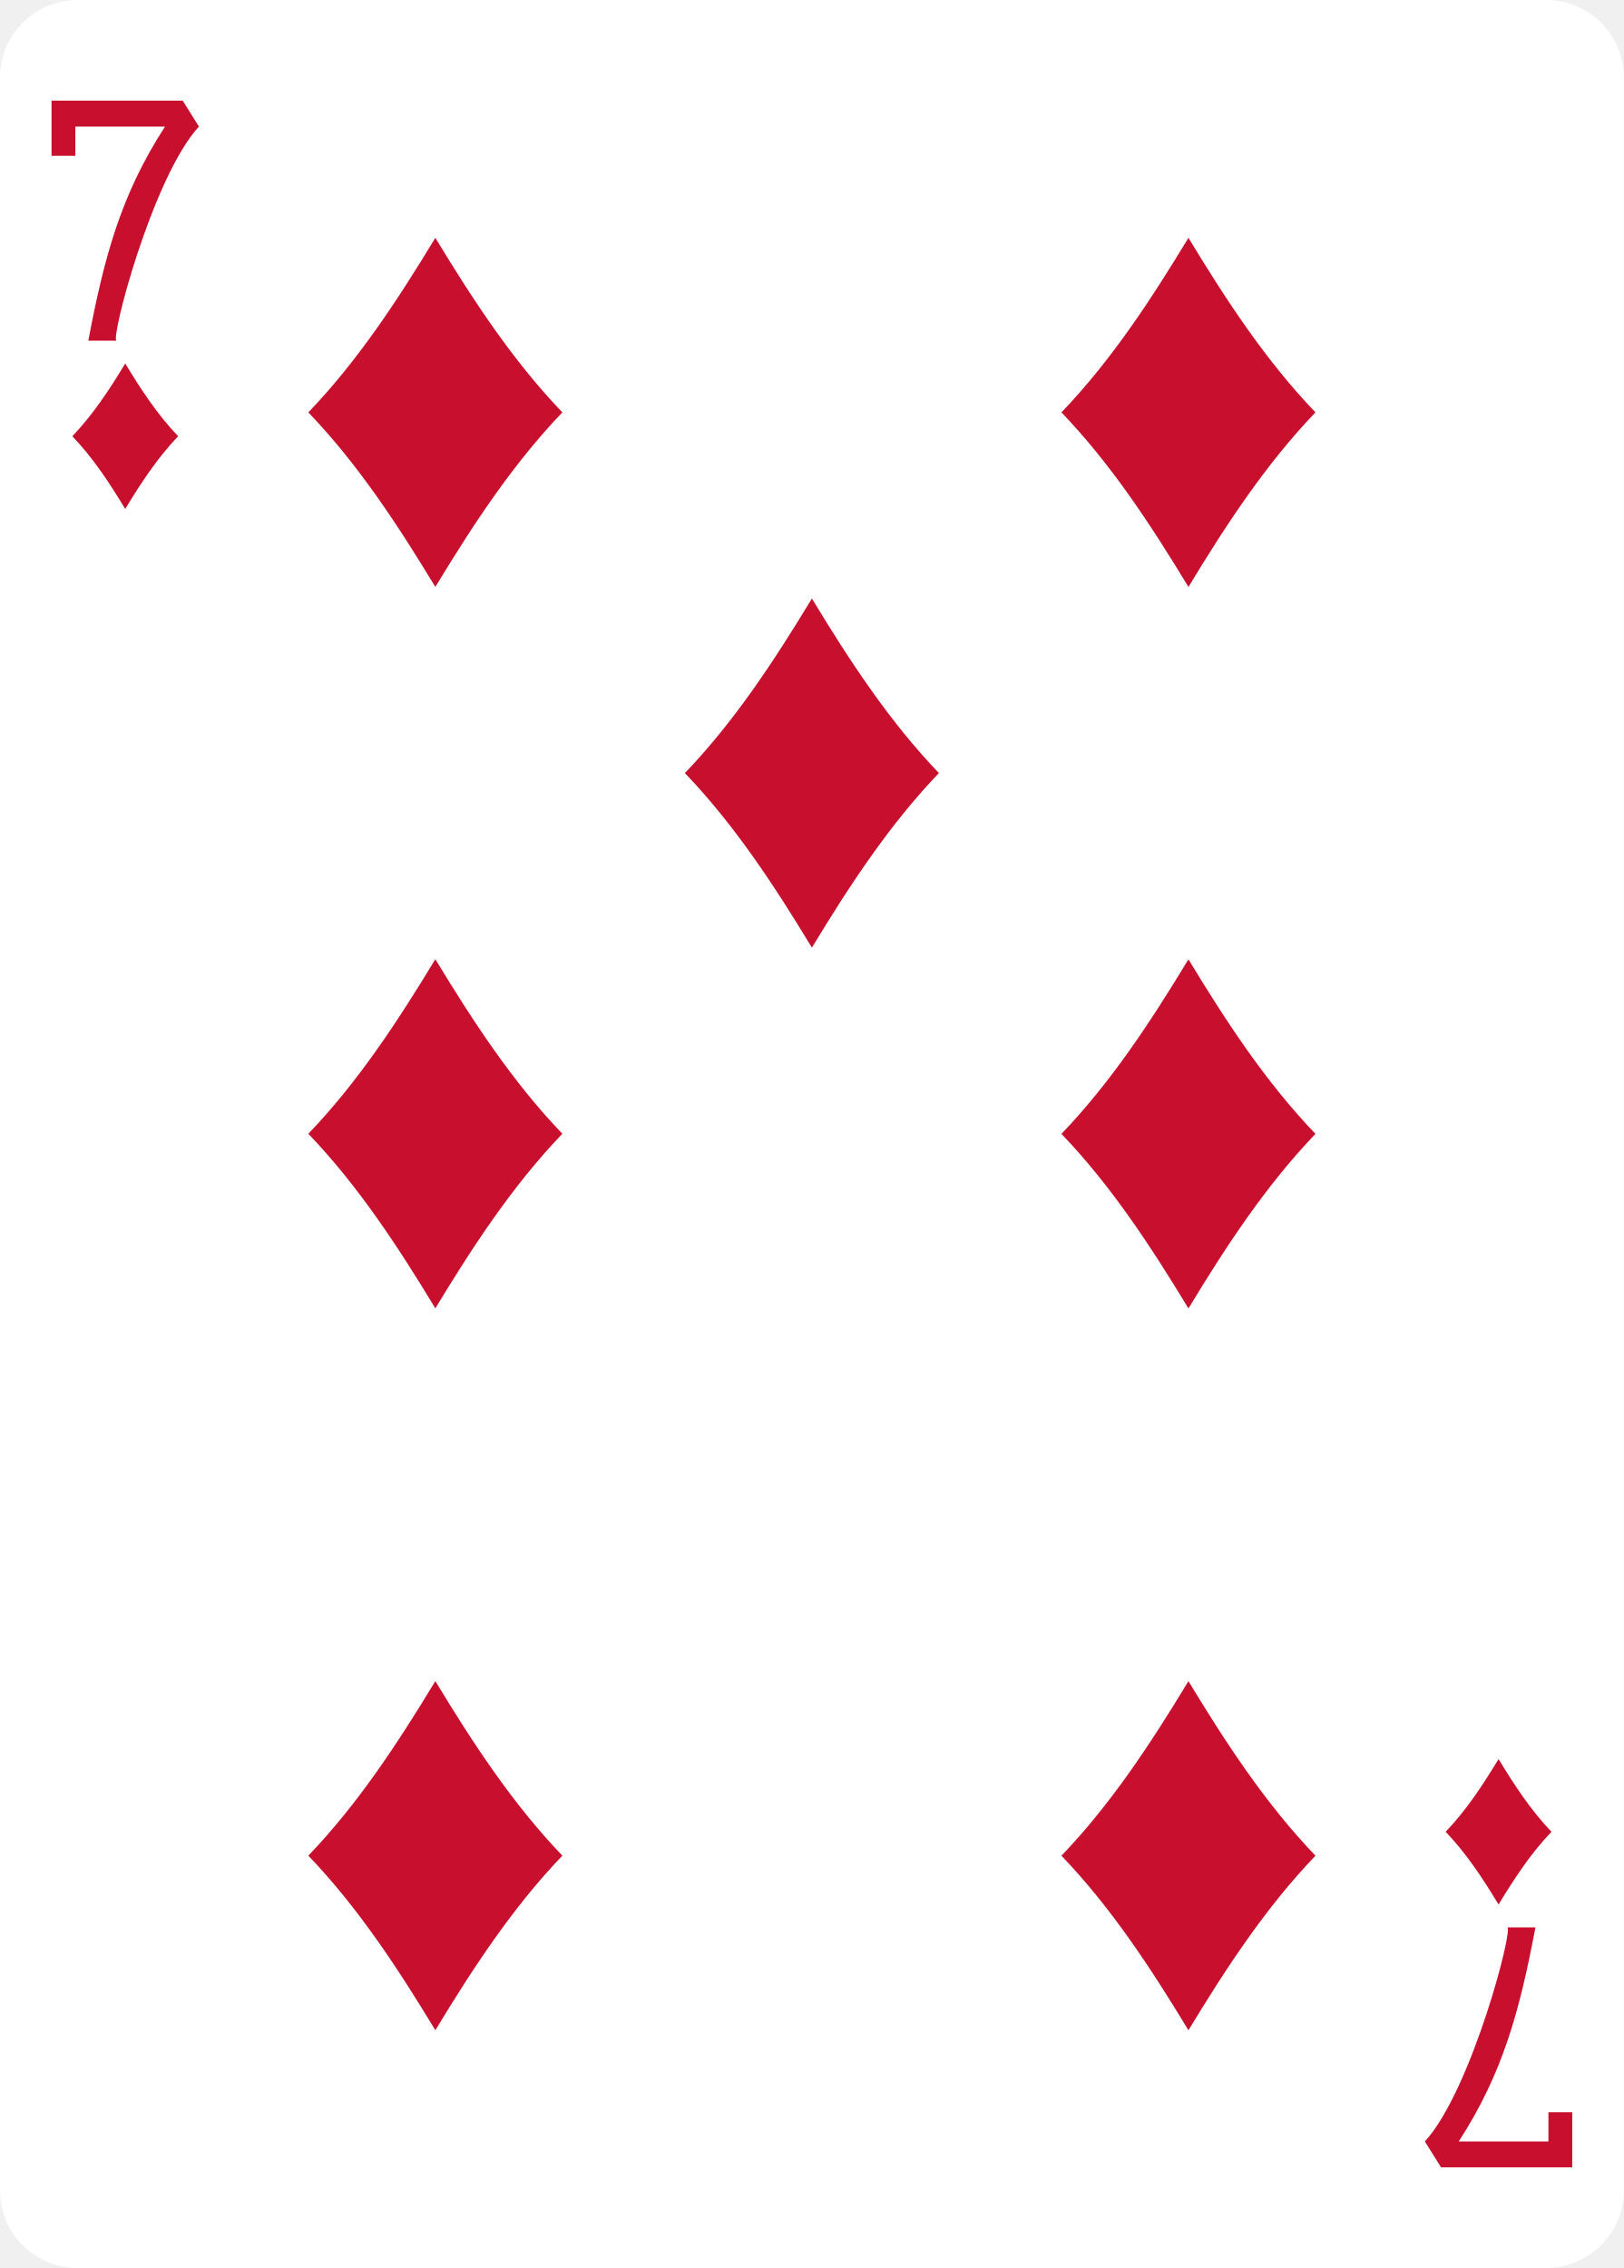
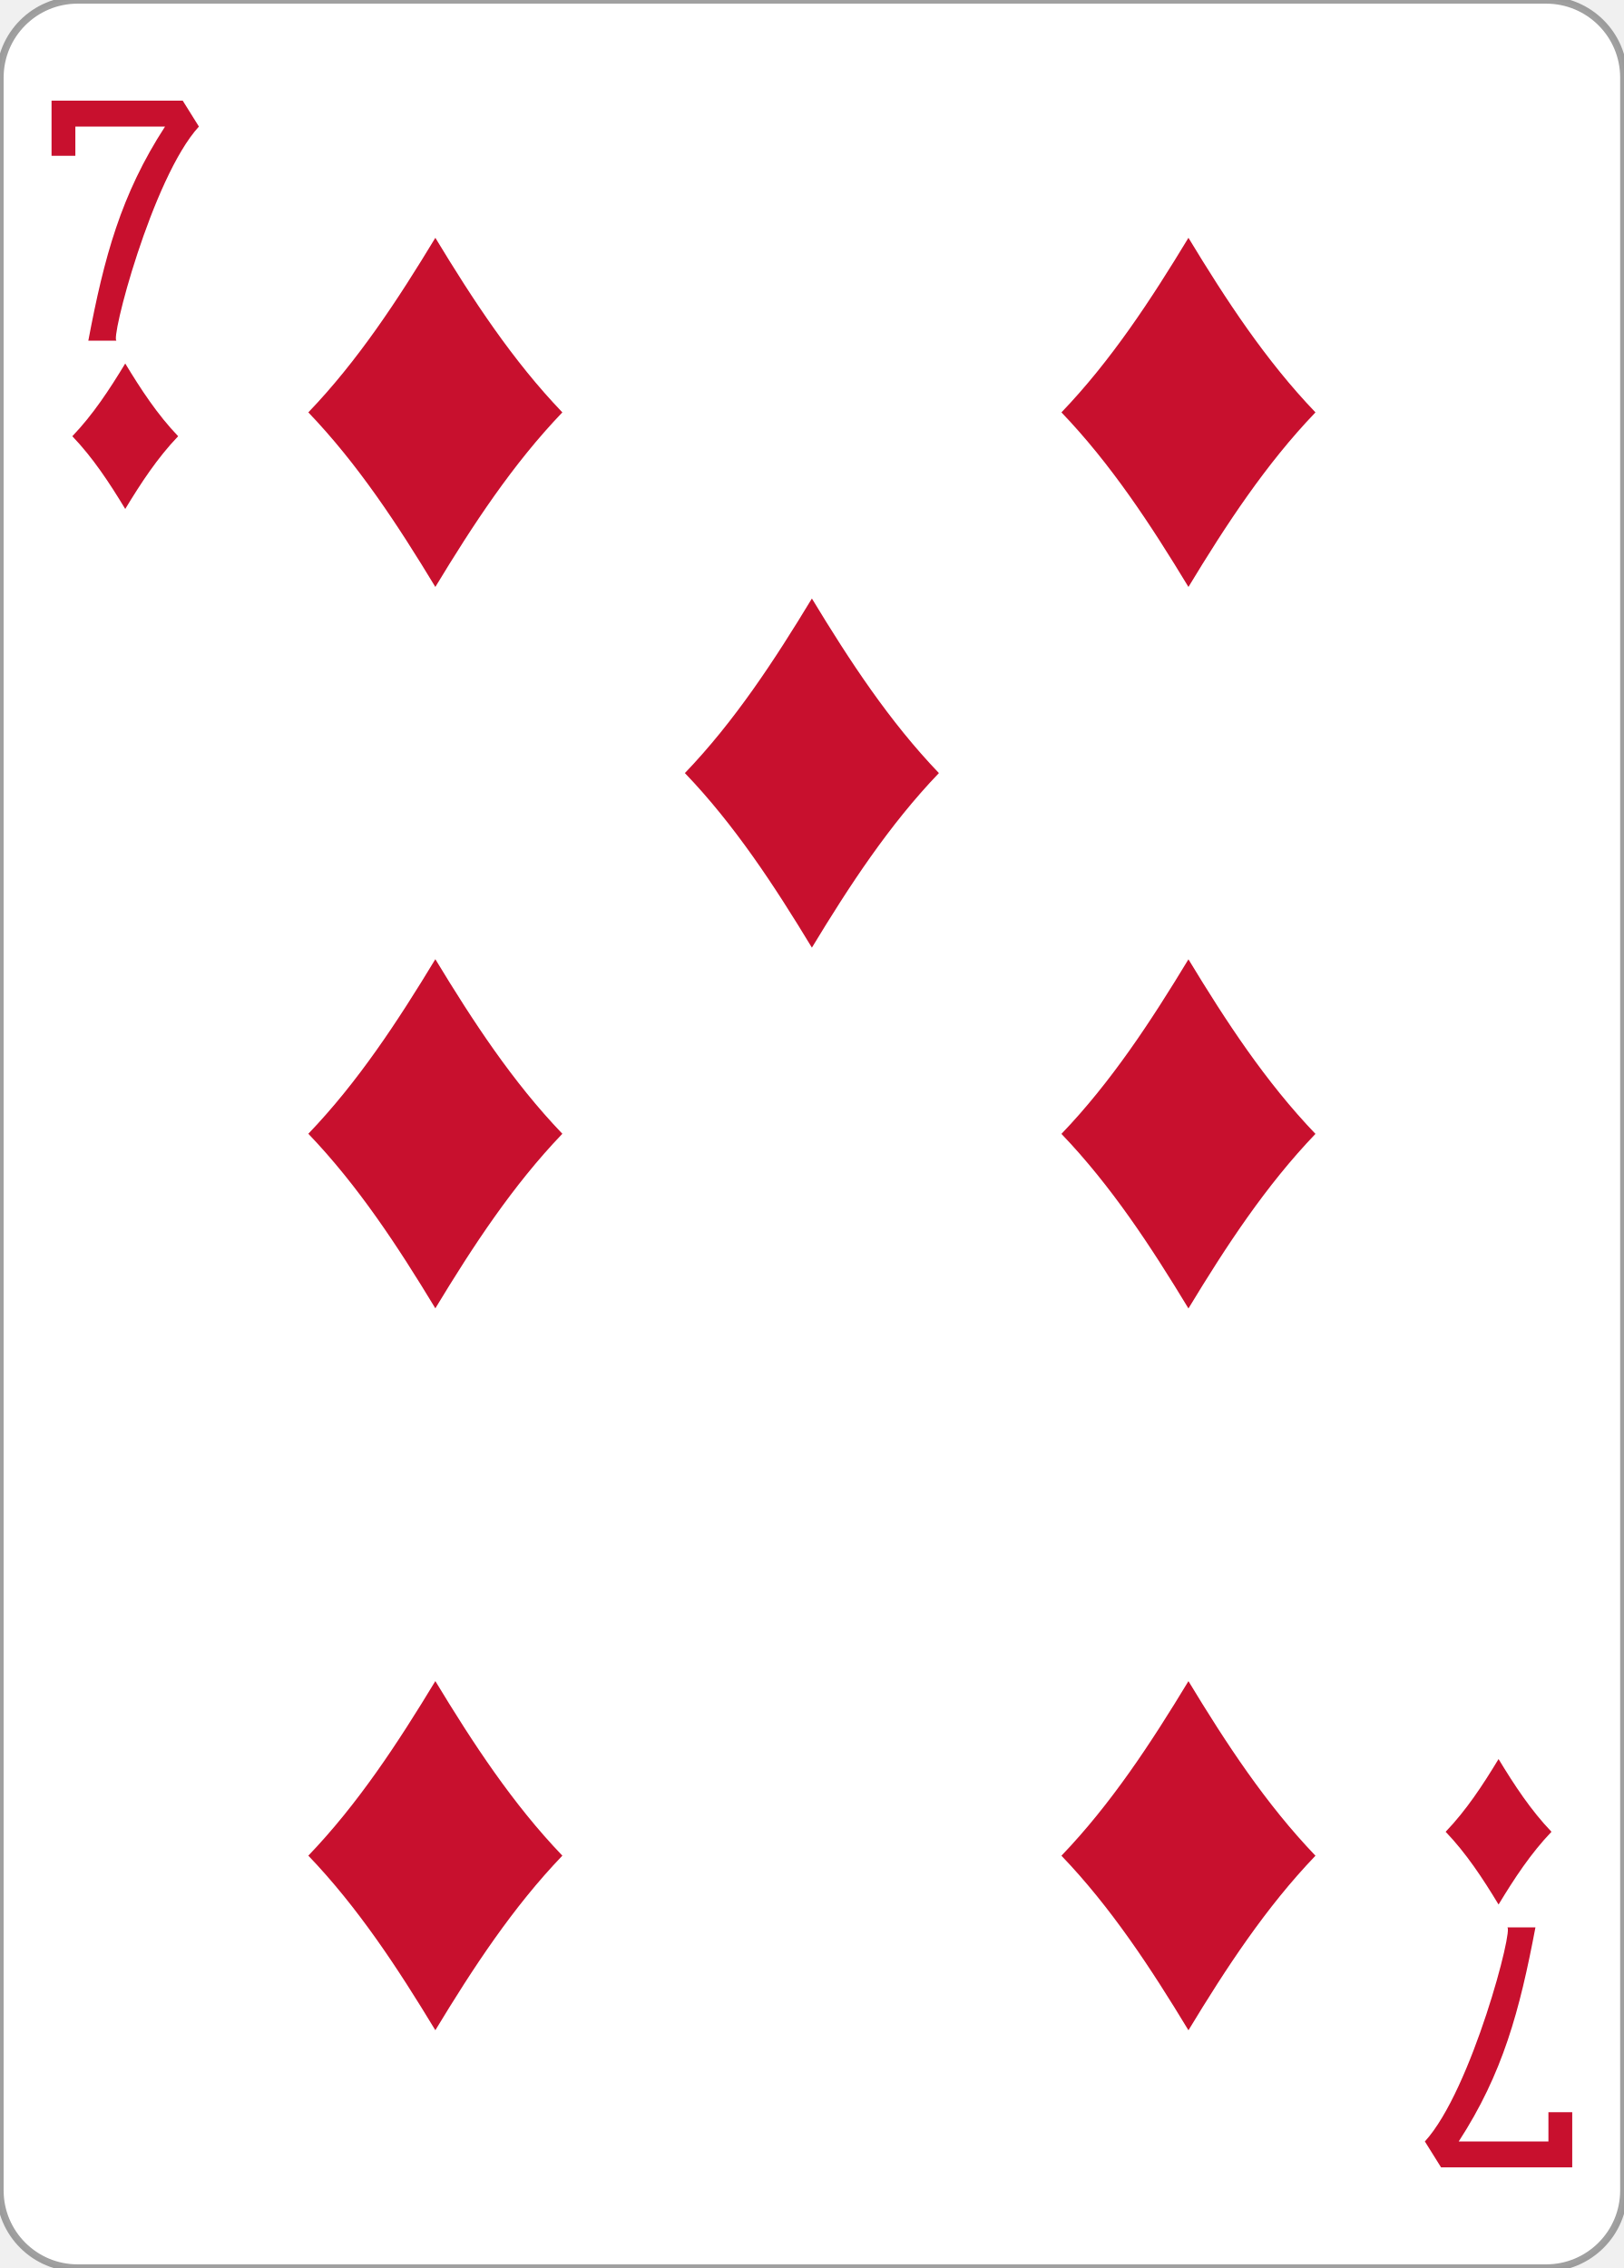
<svg xmlns="http://www.w3.org/2000/svg" width="63mm" height="88mm" viewBox="0 0 238.111 332.599" version="1.1" id="svg8">
  <defs id="defs2" />
  <g id="layer1" transform="translate(-312.0616,-1075.635)">
    <g transform="matrix(1.06667,0,0,1.06667,-1872.89,1108.11)" id="DIAMOND-7">
-       <rect y="-30.445" x="2048.386" height="311.811" width="223.228" id="rect6826-9" style="display:inline;fill:#ffffff;fill-opacity:1;stroke:none;stroke-width:1.001;stroke-miterlimit:4;stroke-dasharray:none;stroke-opacity:1" rx="10.678" ry="10.664" />
+       <rect y="-30.445" x="2048.386" height="311.811" width="223.228" id="rect6826-9" style="display:inline;opacity:1;fill:#ffffff;fill-opacity:1;stroke:#808080;stroke-width:1.001;stroke-miterlimit:4;stroke-dasharray:none;stroke-opacity:0.75" rx="10.678" ry="10.664" />
      <path id="path6858-4" d="m 2065.603,39.528 c -2.161,-3.569 -4.434,-7.037 -7.275,-10 2.841,-2.963 5.114,-6.431 7.275,-10 2.161,3.569 4.434,7.037 7.275,10 -2.841,2.963 -5.114,6.431 -7.275,10 z" style="display:inline;opacity:1;fill:#c8102e;fill-opacity:1" />
      <path id="path6860-1" d="m 2211.766,50.25 c -5.186,-8.565 -10.643,-16.889 -17.461,-24 6.819,-7.111 12.275,-15.435 17.461,-24 5.186,8.565 10.642,16.889 17.461,24 -6.819,7.111 -12.275,15.435 -17.461,24 z" style="display:inline;opacity:1;fill:#c8102e;fill-opacity:1" />
      <path style="display:inline;opacity:1;fill:#c8102e;fill-opacity:1" d="m 2254.398,231.393 c -2.161,-3.569 -4.434,-7.037 -7.275,-10 2.841,-2.963 5.114,-6.431 7.275,-10 2.161,3.569 4.434,7.037 7.275,10 -2.841,2.963 -5.114,6.431 -7.275,10 z" id="path6862-0" />
      <path id="path6864-5" d="m 2108.234,50.25 c -5.186,-8.565 -10.643,-16.889 -17.461,-24 6.819,-7.111 12.275,-15.435 17.461,-24 5.186,8.565 10.642,16.889 17.461,24 -6.819,7.111 -12.275,15.435 -17.461,24 z" style="display:inline;opacity:1;fill:#c8102e;fill-opacity:1" />
      <path style="display:inline;opacity:1;fill:#c8102e;fill-opacity:1" d="m 2160,99.839 c -5.186,-8.565 -10.643,-16.889 -17.461,-24 6.819,-7.111 12.275,-15.435 17.461,-24 5.186,8.565 10.642,16.889 17.461,24 -6.819,7.111 -12.275,15.435 -17.461,24 z" id="path6870-5" />
      <path id="path6874-1" d="m 2108.234,149.428 c -5.186,-8.565 -10.643,-16.889 -17.461,-24 6.819,-7.111 12.275,-15.435 17.461,-24 5.186,8.565 10.642,16.889 17.461,24 -6.819,7.111 -12.275,15.435 -17.461,24 z" style="display:inline;opacity:1;fill:#c8102e;fill-opacity:1" />
      <path id="path6876-6" d="m 2211.766,149.444 c -5.186,-8.565 -10.643,-16.889 -17.461,-24 6.819,-7.111 12.275,-15.435 17.461,-24 5.186,8.565 10.642,16.889 17.461,24 -6.819,7.111 -12.275,15.435 -17.461,24 z" style="display:inline;opacity:1;fill:#c8102e;fill-opacity:1" />
      <path style="display:inline;opacity:1;fill:#c8102e;fill-opacity:1" d="m 2108.234,248.676 c -5.186,-8.565 -10.643,-16.889 -17.461,-24 6.819,-7.111 12.275,-15.435 17.461,-24 5.186,8.565 10.642,16.889 17.461,24 -6.819,7.111 -12.275,15.435 -17.461,24 z" id="path6880-5" />
      <path style="display:inline;opacity:1;fill:#c8102e;fill-opacity:1" d="m 2211.766,248.683 c -5.186,-8.565 -10.643,-16.889 -17.461,-24 6.819,-7.111 12.275,-15.435 17.461,-24 5.186,8.565 10.642,16.889 17.461,24 -6.819,7.111 -12.275,15.435 -17.461,24 z" id="path6882-9" />
      <path d="m 2060.529,16.389 c 2.17,-11.473 4.481,-20.087 10.546,-29.435 h -12.33 v 4.024 h -3.273 v -7.585 h 18.034 l 2.224,3.562 c -6.443,7.033 -12.339,29.767 -11.295,29.435 z" id="path25-43-4-8-8" style="opacity:1;fill:#c8102e;fill-opacity:1" />
      <path d="m 2259.469,234.532 c -2.17,11.473 -4.481,20.087 -10.546,29.435 h 12.33 v -4.024 h 3.273 v 7.586 h -18.034 l -2.224,-3.562 c 6.443,-7.033 12.339,-29.767 11.295,-29.435 z" id="path25-7-0-7-6" style="opacity:1;fill:#c8102e;fill-opacity:1" />
    </g>
  </g>
</svg>
